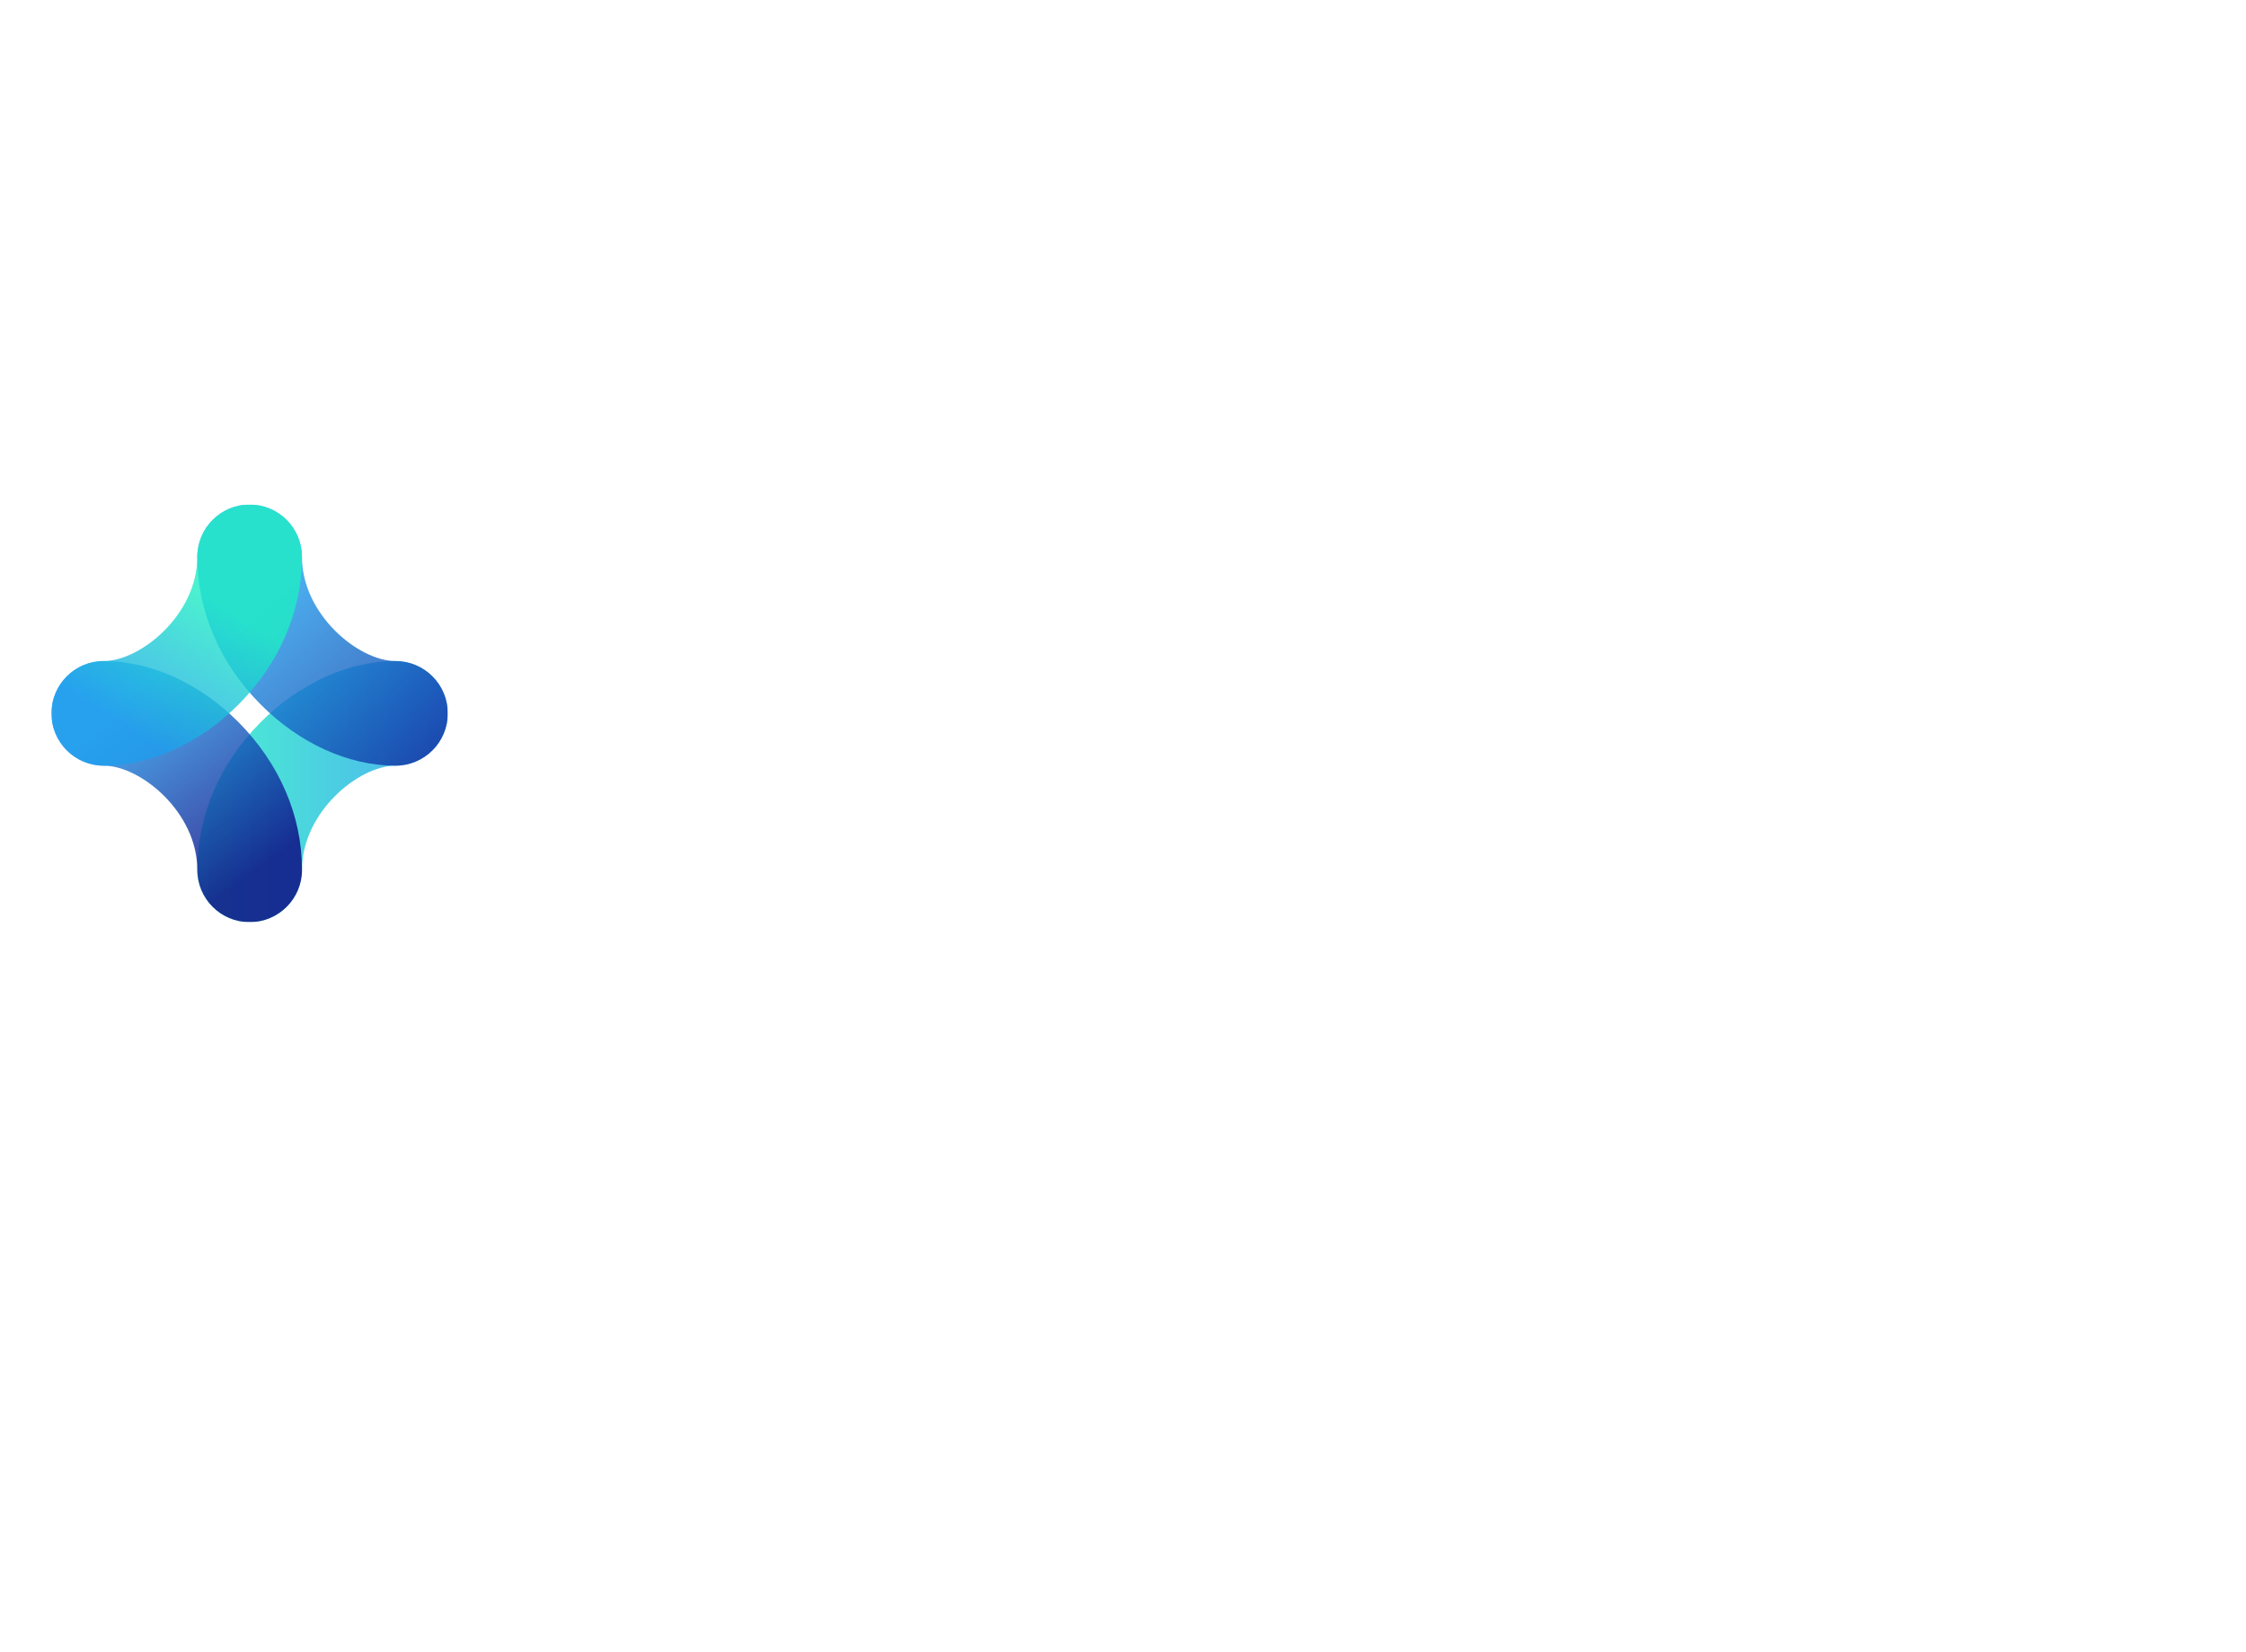
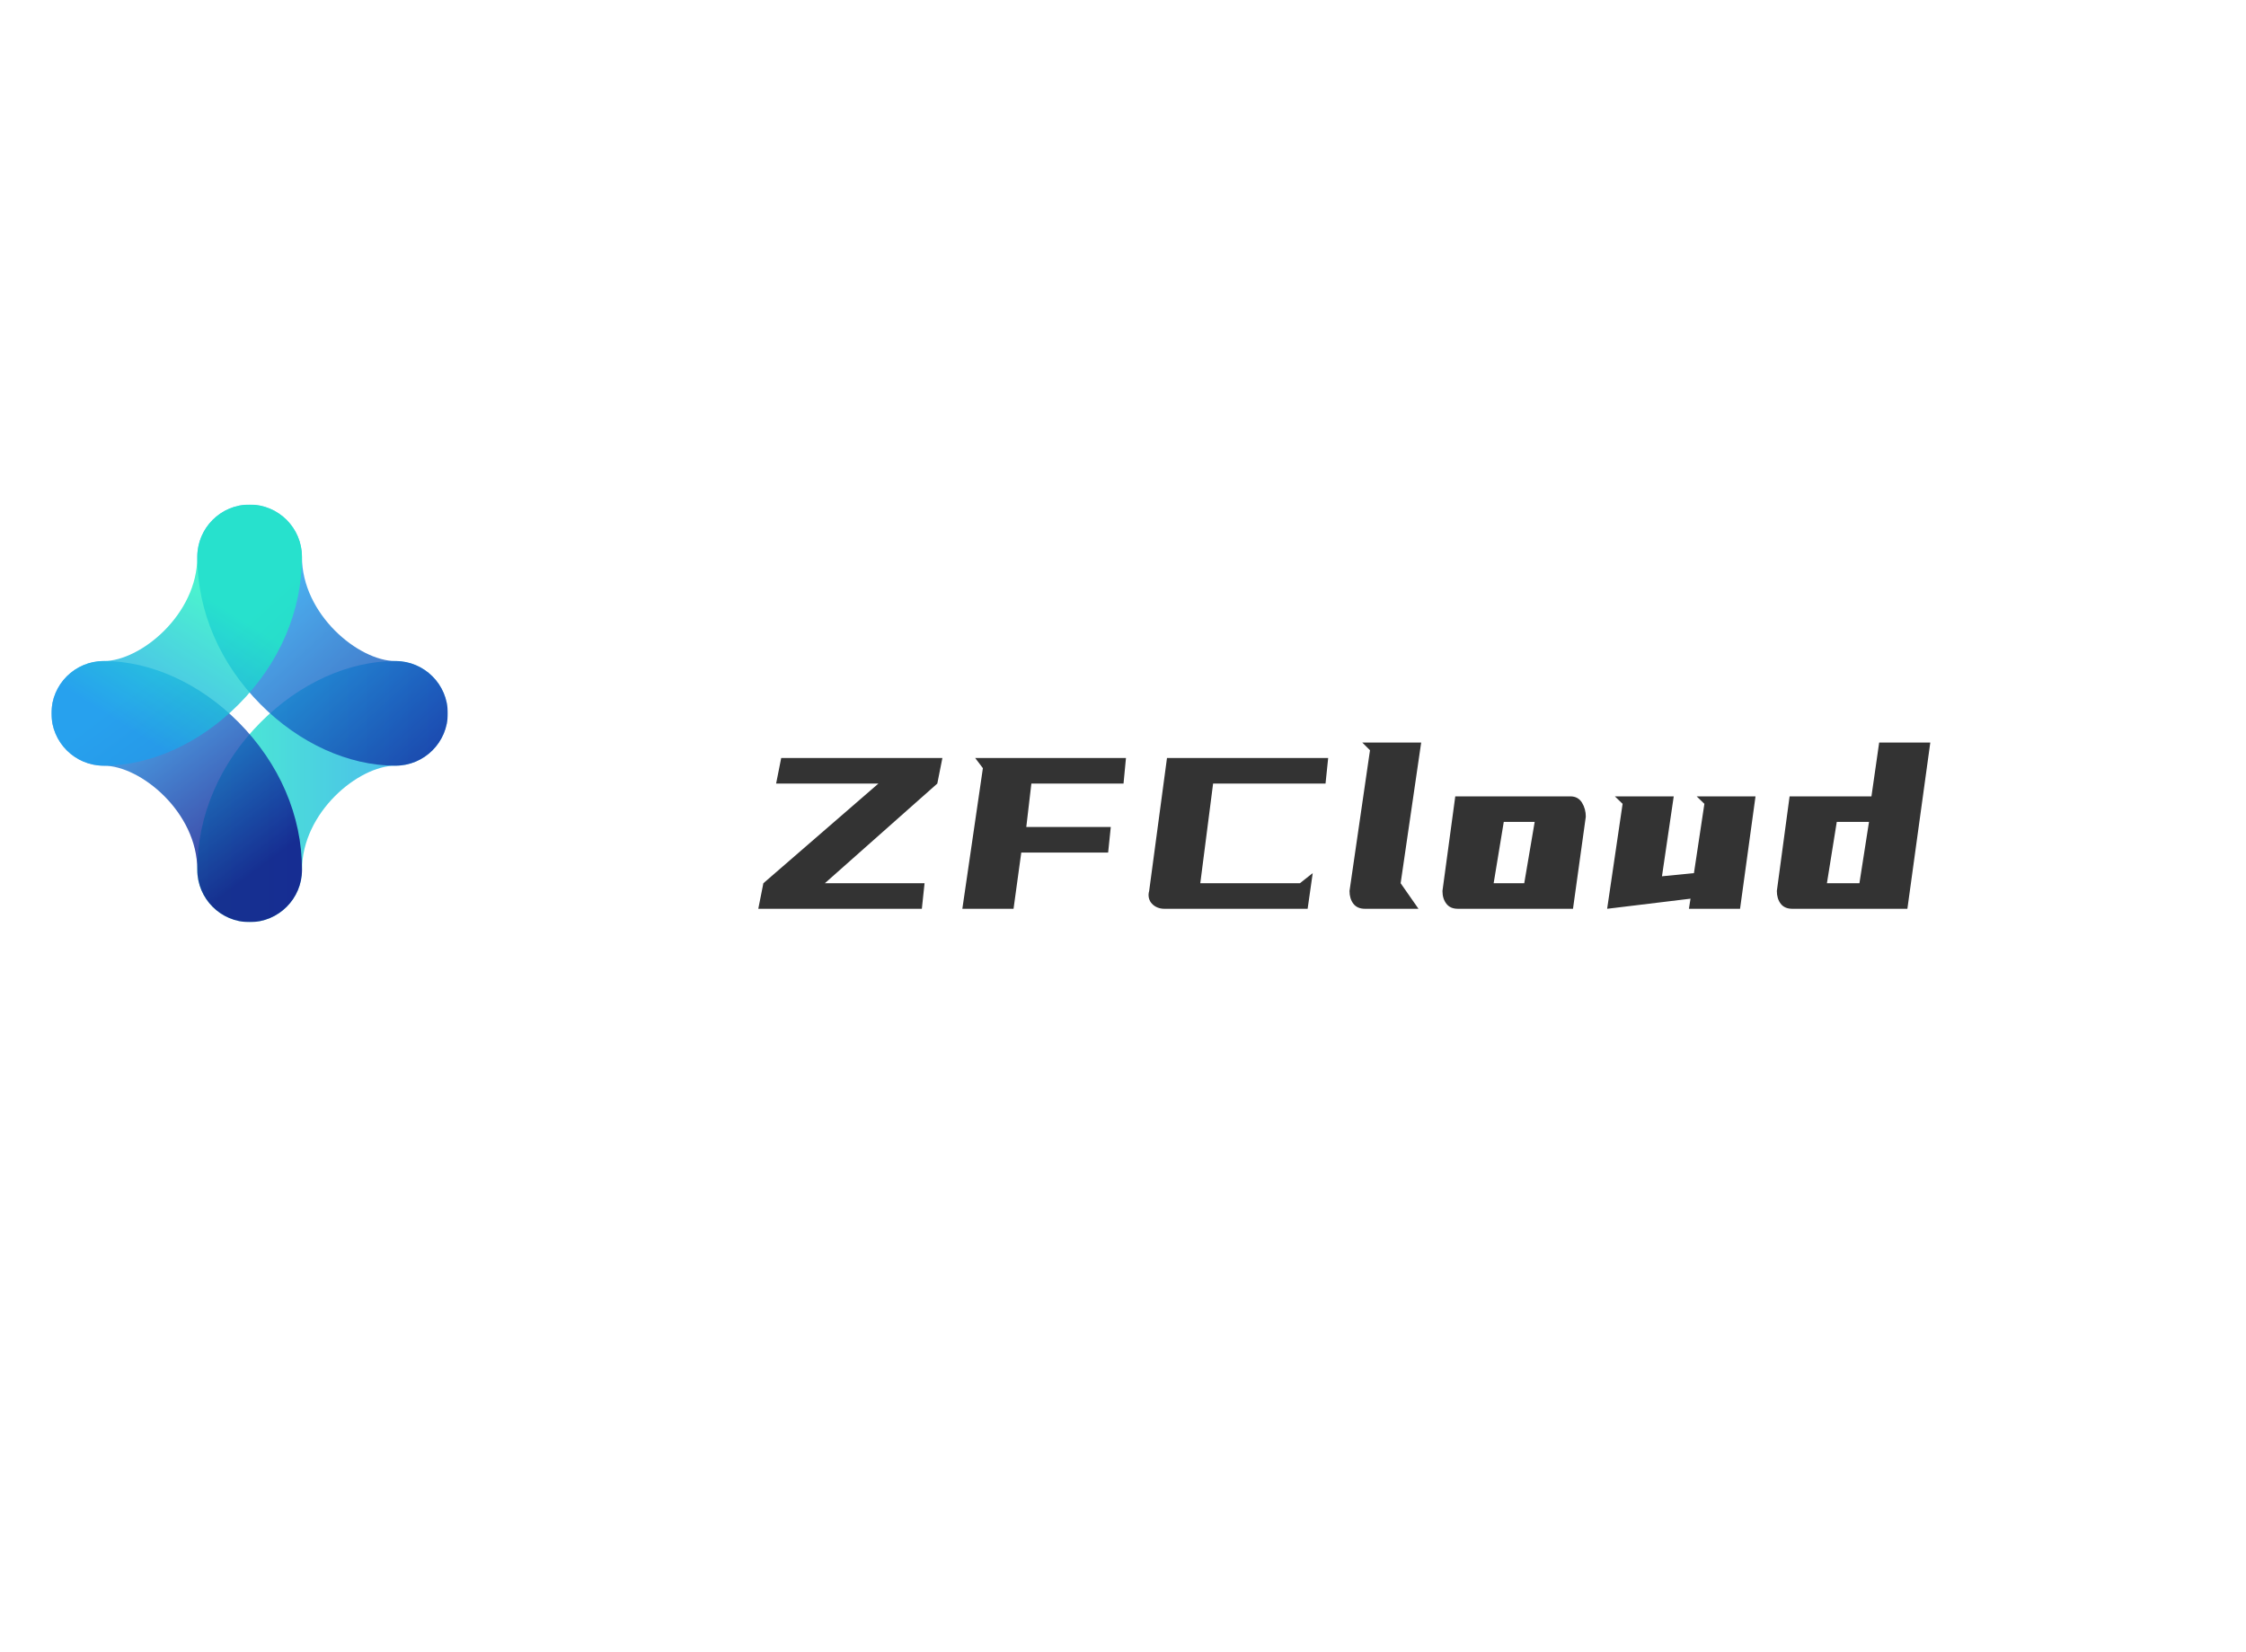
<svg xmlns="http://www.w3.org/2000/svg" data-v-0dd9719b="" version="1.0" width="680" height="500" viewBox="0 0 340 250" preserveAspectRatio="xMidYMid meet" color-interpolation-filters="sRGB" style="">
  <g data-v-0dd9719b="" fill="#333" class="icon-text-wrapper icon-svg-group iconsvg" transform="translate(47.79,93.3931)">
    <g class="iconsvg-imagesvg" transform="translate(-40,-17)">
      <g>
        <rect fill="#333" fill-opacity="0" stroke-width="2" x="0" y="0" width="60" height="63.214" class="image-rect" />
        <svg x="0" y="0" width="60" height="63.214" filtersec="colorsb5095931062" class="image-svg-svg primary" style="overflow: visible;">
          <svg viewBox="0.006 0.006 94.91 99.994">
            <defs>
              <linearGradient id="a7e7d890f-267e-4348-886f-350f594f2f58" x1="34.93" y1="68.73" x2="94.92" y2="68.73" gradientUnits="userSpaceOnUse">
                <stop offset="0" stop-color="#1eedc4" />
                <stop offset="1" stop-color="#1e9eed" />
              </linearGradient>
              <linearGradient id="b121486f6-a521-4e2f-a3d9-5c8b534b652c" x1="16.82" y1="45.25" x2="48.77" y2="87.85" gradientUnits="userSpaceOnUse">
                <stop offset="0" stop-color="#1e9eed" />
                <stop offset="1" stop-color="#090380" />
              </linearGradient>
              <linearGradient id="c756f81bd-29d5-43c6-aa8f-f84e21dfecfc" x1="50.23" y1="22.05" x2="102.44" y2="79.48" gradientUnits="userSpaceOnUse">
                <stop offset="0" stop-color="#1e9eed" />
                <stop offset="1" stop-color="#090380" />
              </linearGradient>
              <linearGradient id="df3ba3f6f-c034-4b05-9a0f-7c63ac093bf8" x1="38.39" y1="22.98" x2="18.96" y2="53.89" gradientUnits="userSpaceOnUse">
                <stop offset="0" stop-color="#1eedc4" />
                <stop offset="1" stop-color="#1e9eed" />
              </linearGradient>
            </defs>
            <g>
              <g>
                <path d="M47.46 100a12.53 12.53 0 0 1-12.53-12.53c0-13 5.39-25.52 15.17-35.34 9.28-9.32 21.05-14.66 32.28-14.66a12.53 12.53 0 1 1 0 25.06C73.54 62.53 60 73.7 60 87.47A12.53 12.53 0 0 1 47.46 100z" opacity=".8" fill="url(#a7e7d890f-267e-4348-886f-350f594f2f58)" />
                <path d="M47.46 100a12.53 12.53 0 0 1-12.53-12.53c0-13.77-13.56-24.94-22.4-24.94a12.53 12.53 0 0 1 0-25.06c11.24 0 23 5.34 32.28 14.66C54.6 62 60 74.5 60 87.47A12.53 12.53 0 0 1 47.46 100z" opacity=".8" fill="url(#b121486f6-a521-4e2f-a3d9-5c8b534b652c)" />
                <path d="M82.38 62.53c-11.23 0-23-5.34-32.28-14.66-9.78-9.82-15.17-22.37-15.17-35.34a12.53 12.53 0 0 1 25.06 0C60 26.3 73.54 37.47 82.38 37.47a12.53 12.53 0 1 1 0 25.06z" opacity=".8" fill="url(#c756f81bd-29d5-43c6-aa8f-f84e21dfecfc)" />
                <path d="M12.53 62.53a12.53 12.53 0 0 1 0-25.06c8.84 0 22.4-11.17 22.4-24.94a12.53 12.53 0 0 1 25.06 0c0 13-5.39 25.52-15.18 35.34-9.27 9.32-21.04 14.66-32.28 14.66z" opacity=".8" fill="url(#df3ba3f6f-c034-4b05-9a0f-7c63ac093bf8)" />
              </g>
            </g>
          </svg>
        </svg>
      </g>
    </g>
+     <g transform="translate(67,19.0219)">
+       <g data-gra="path-name" fill-rule="" class="tp-name iconsvg-namesvg">
+         <g transform="scale(1)">
+           <g>
+             <path d="M19.4-21.38L3.91-21.38 4.68-25.25 29.08-25.25 28.31-21.38 11.29-6.29 26.38-6.29 25.97-2.42 1.21-2.42 1.98-6.29 19.4-21.38ZM34.04-25.25L56.87-25.25 56.5-21.38 42.55-21.38 41.78-14.8 54.57-14.8 54.17-10.93 41.02-10.93 39.85-2.42 32.1-2.42 35.21-23.71 34.04-25.25ZM62.68-2.42L62.68-2.42Q62.11-2.42 61.63-2.62 61.14-2.82 60.8-3.19 60.46-3.55 60.34-4.05 60.22-4.56 60.38-5.12L60.38-5.12 63.08-25.25 87.48-25.25 87.08-21.38 70.06-21.38 68.12-6.29 83.2-6.29 85.14-7.82 84.37-2.42 62.68-2.42ZM92.64-27.59L101.56-27.59 98.45-6.29 101.15-2.42 93.05-2.42Q91.88-2.42 91.29-3.19 90.71-3.95 90.71-5.12L90.71-5.12 93.81-26.42 92.64-27.59ZM106.72-19.44L124.14-19.44Q125.31-19.44 125.9-18.49 126.48-17.54 126.48-16.37L126.48-16.37 124.54-2.42 107.12-2.42Q105.95-2.42 105.37-3.19 104.78-3.95 104.78-5.12L104.78-5.12 106.72-19.44ZM118.74-15.57L114.06-15.57 112.53-6.29 117.16-6.29 118.74-15.57ZM130.88-19.44L139.79-19.44 138.01-7.34 142.85-7.82 144.43-18.31 143.26-19.44 152.17-19.44 149.83-2.42 142.09-2.42 142.33-3.95 129.71-2.42 132.05-18.31 130.88-19.44ZM169.72-19.44L170.89-27.59 178.63-27.59 175.16-2.42 157.74-2.42Q156.57-2.42 155.98-3.19 155.4-3.95 155.4-5.12L155.4-5.12 157.33-19.44 169.72-19.44ZM169.35-15.57L164.47-15.57 162.98-6.29 167.9-6.29 169.35-15.57Z" transform="translate(-1.21, 27.59)" />
+           </g>
+         </g>
+       </g>
+     </g>
  </g>
  <defs v-gra="od" />
</svg>
